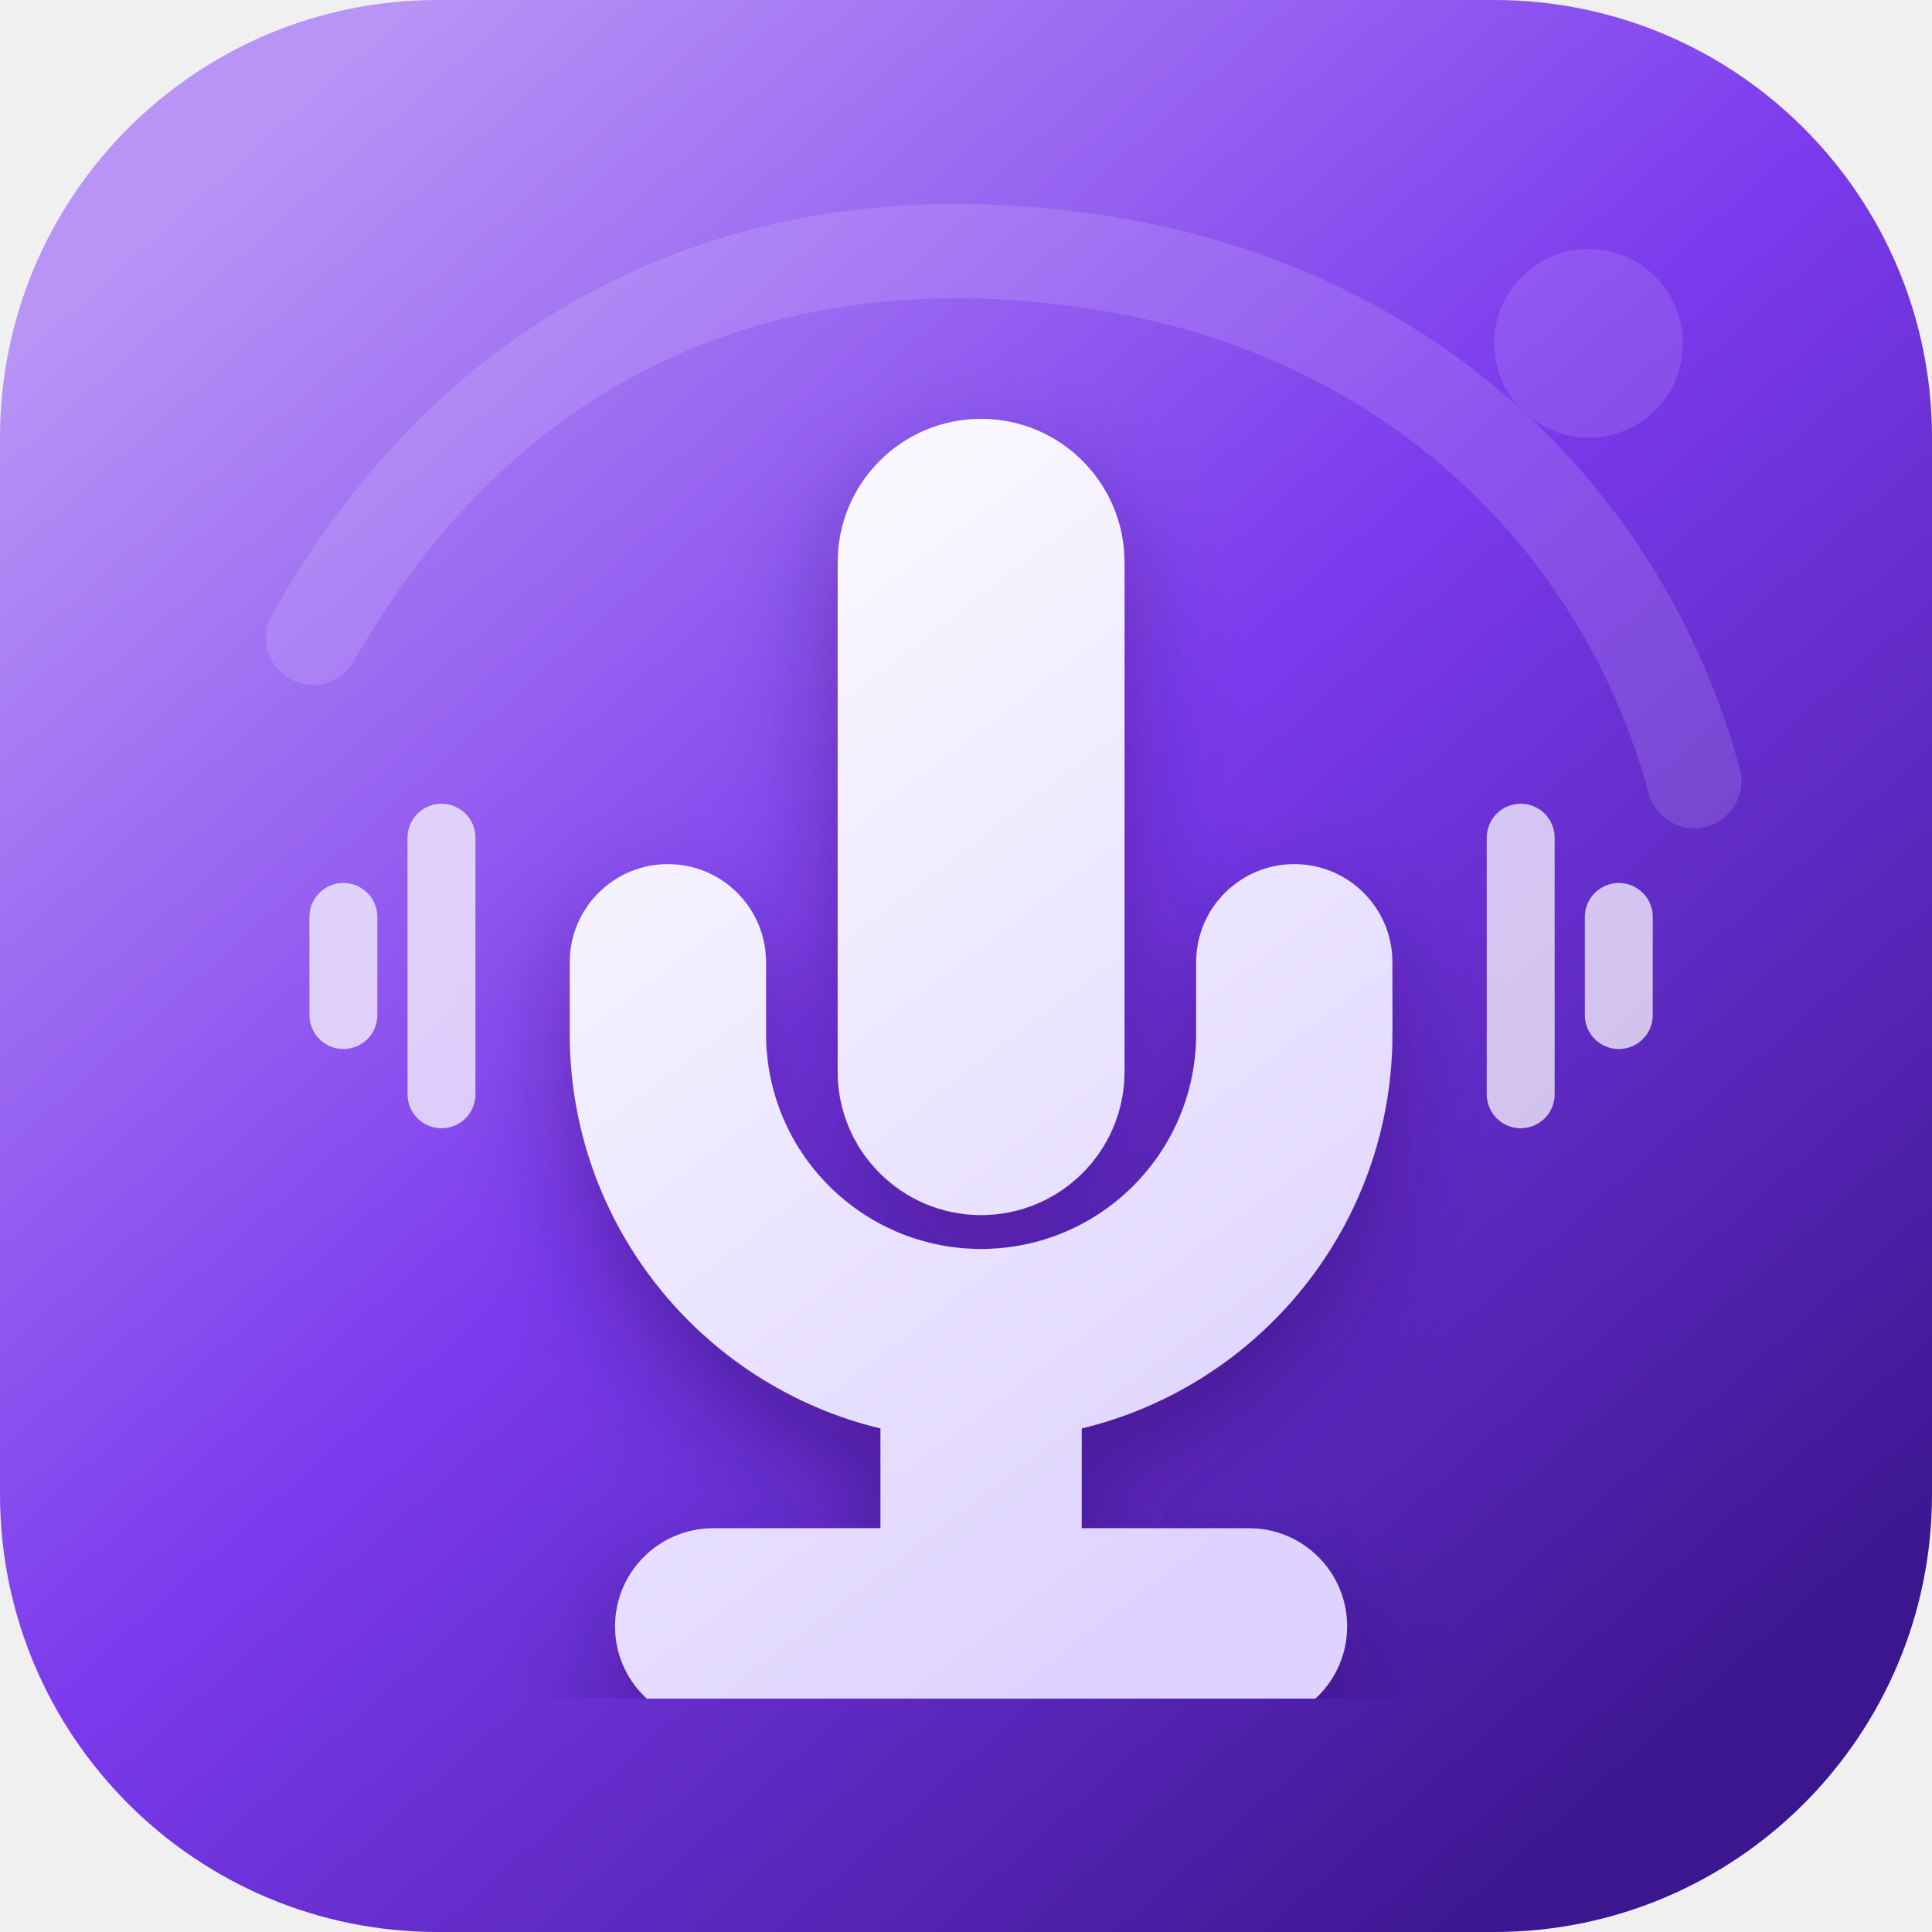
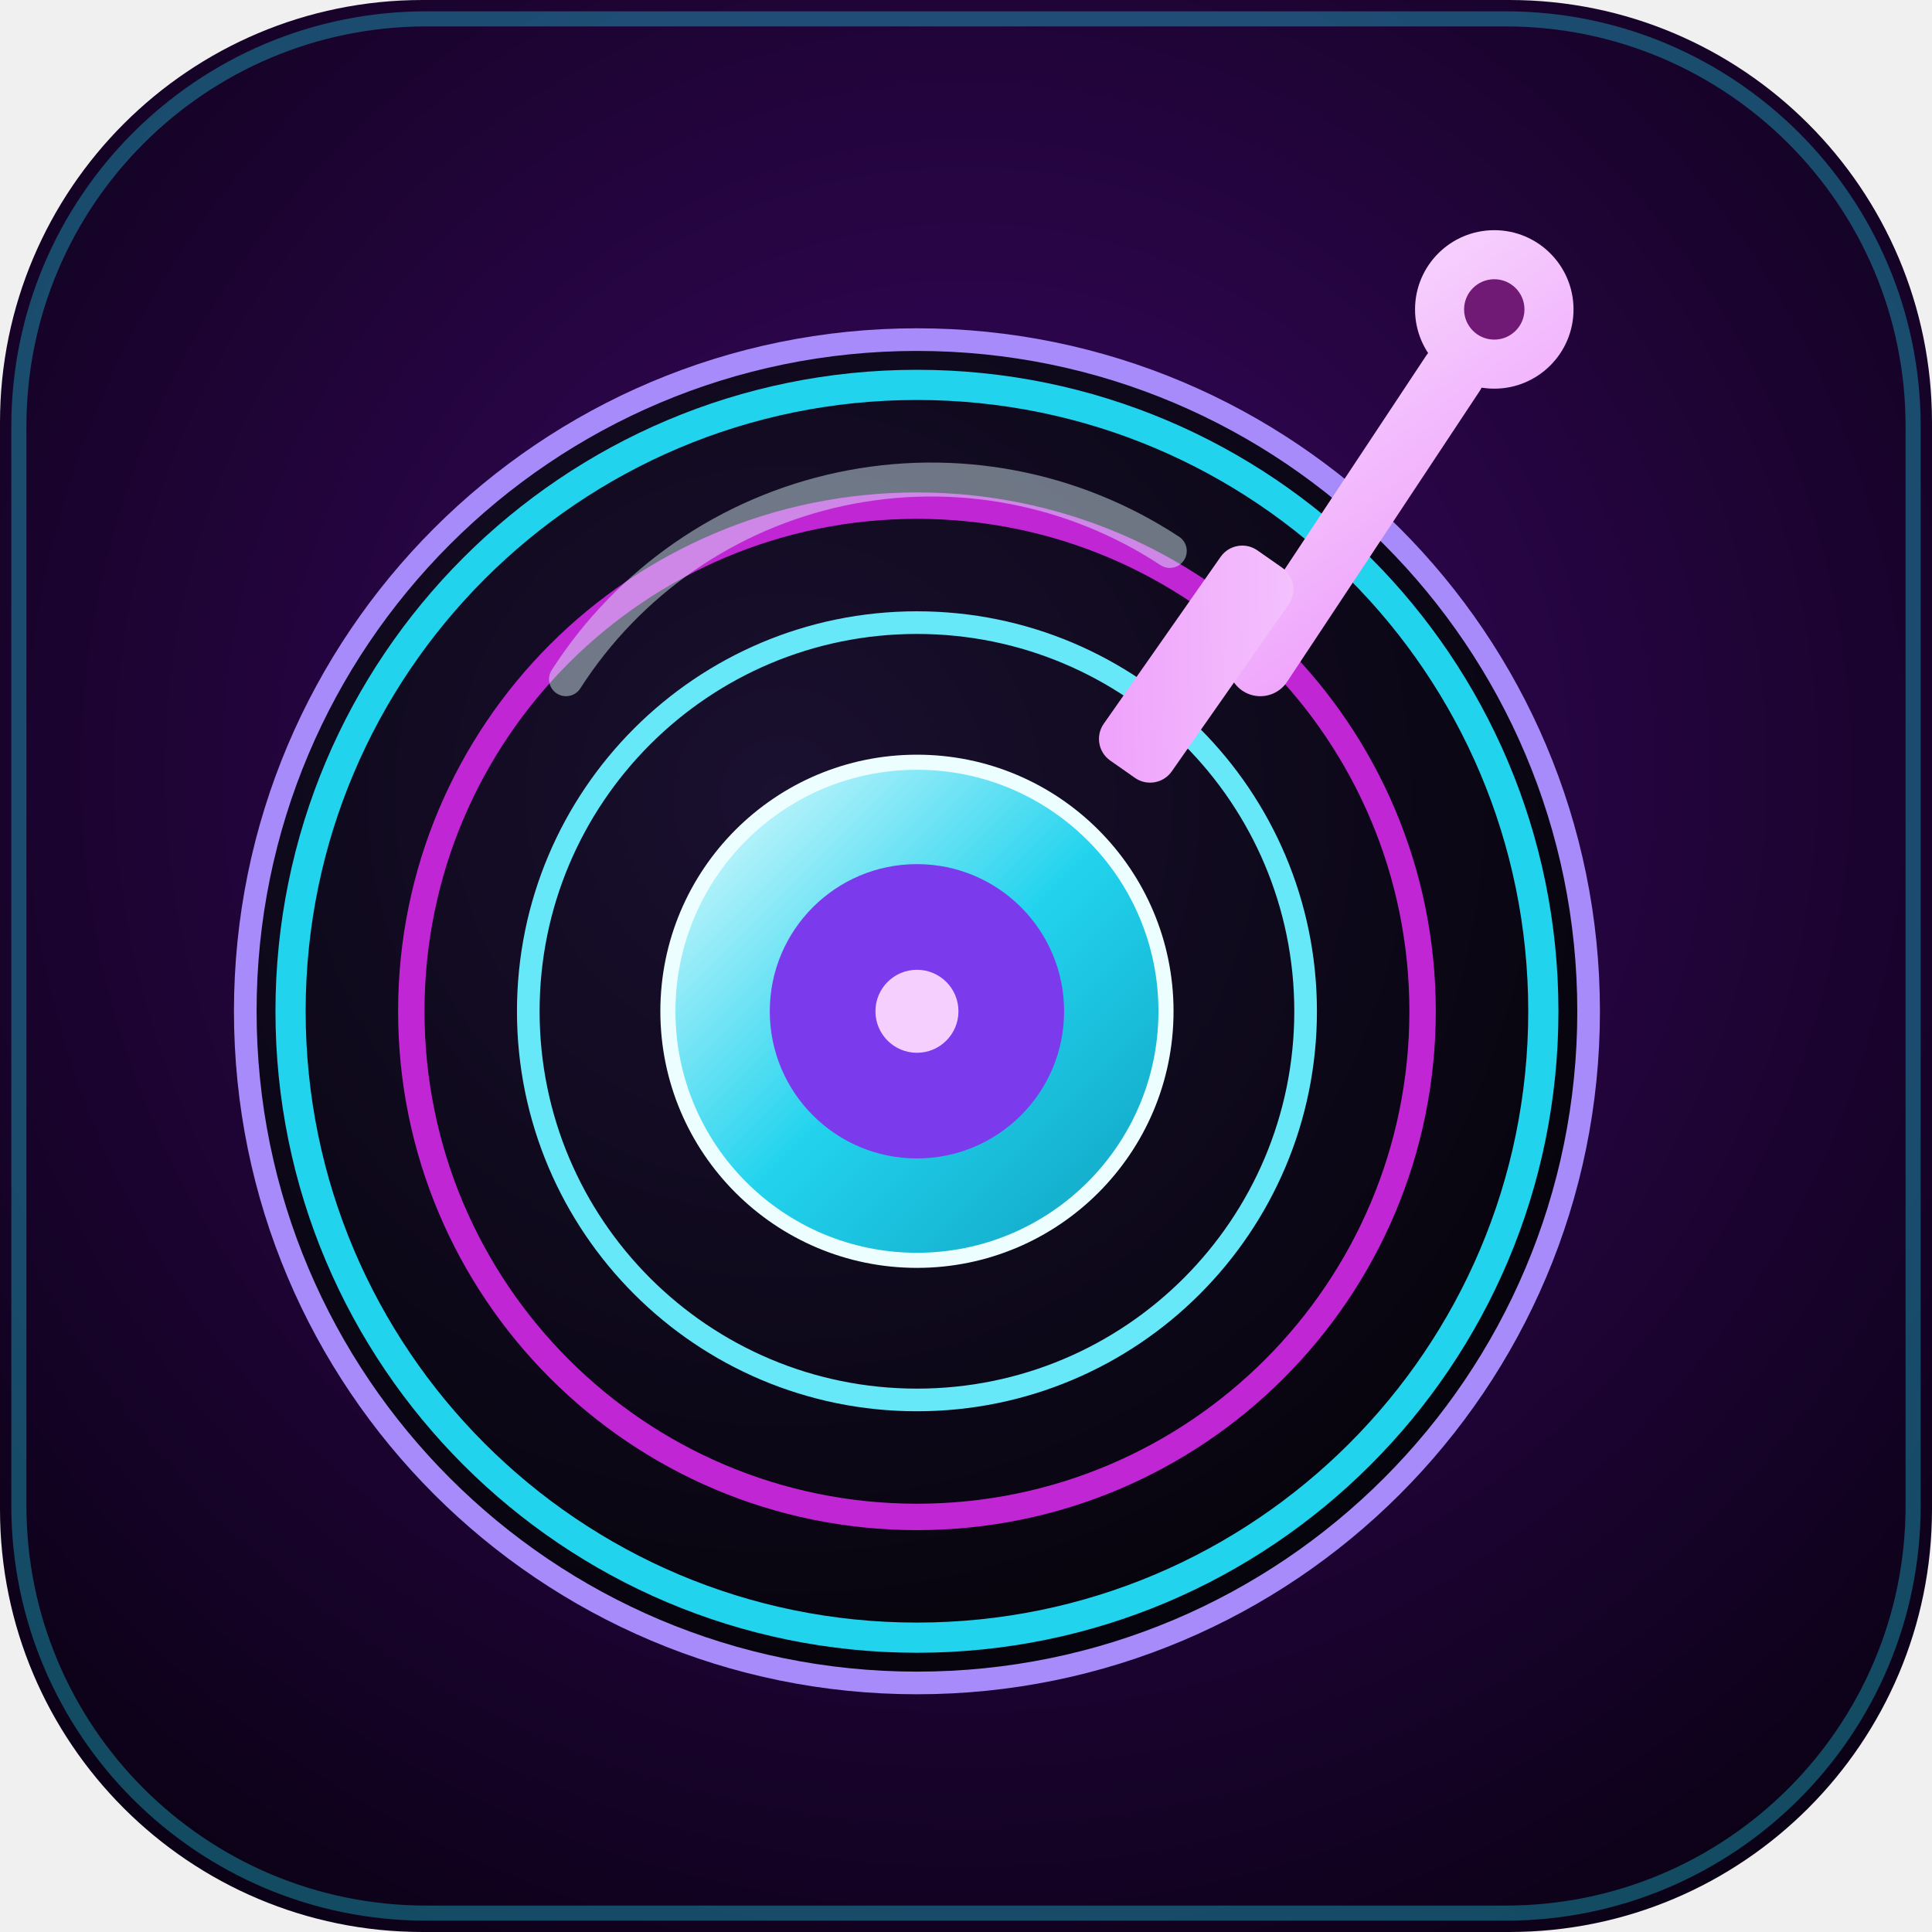
- <svg xmlns="http://www.w3.org/2000/svg" width="512" height="512" viewBox="0 0 512 512">
+ <svg xmlns="http://www.w3.org/2000/svg" width="512" height="512" viewBox="0 0 1024 1024">
  <defs>
-     <linearGradient id="background" x1="64" y1="40" x2="448" y2="472" gradientUnits="userSpaceOnUse">
-       <stop stop-color="#B794F6" />
-       <stop offset="0.48" stop-color="#7C3AED" />
-       <stop offset="1" stop-color="#3B168F" />
+     <clipPath id="frame">
+       <rect width="1024" height="1024" rx="224" />
+     </clipPath>
+     <radialGradient id="bg" cx="0.5" cy="0.4" r="0.75">
+       <stop stop-color="#3B0764" />
+       <stop offset="1" stop-color="#07010F" />
+     </radialGradient>
+     <radialGradient id="vinyl" cx="0.4" cy="0.34" r="0.72">
+       <stop stop-color="#1A1030" />
+       <stop offset="1" stop-color="#05030A" />
+     </radialGradient>
+     <linearGradient id="label" x1="360" y1="400" x2="660" y2="700" gradientUnits="userSpaceOnUse">
+       <stop stop-color="#ECFEFF" />
+       <stop offset="0.45" stop-color="#22D3EE" />
+       <stop offset="1" stop-color="#0891B2" />
    </linearGradient>
-     <linearGradient id="shine" x1="146" y1="122" x2="350" y2="390" gradientUnits="userSpaceOnUse">
-       <stop stop-color="#FFFFFF" />
-       <stop offset="1" stop-color="#DED3FF" />
+     <linearGradient id="arm" x1="640" y1="120" x2="860" y2="420" gradientUnits="userSpaceOnUse">
+       <stop stop-color="#FAE8FF" />
+       <stop offset="1" stop-color="#E879F9" />
    </linearGradient>
-     <filter id="shadow" x="80" y="70" width="352" height="380" filterUnits="userSpaceOnUse">
-       <feDropShadow dx="0" dy="14" stdDeviation="14" flood-color="#22085A" flood-opacity="0.42" />
-     </filter>
  </defs>
-   <rect width="512" height="512" rx="116" fill="url(#background)" />
-   <path d="M83 169C128 89 204 55 294 70C373 83 430 137 449 207" fill="none" stroke="#FFFFFF" stroke-opacity="0.13" stroke-width="25" stroke-linecap="round" />
-   <circle cx="421" cy="91" r="25" fill="#FFFFFF" fill-opacity="0.12" />
-   <g filter="url(#shadow)" fill="url(#shine)">
-     <rect x="222" y="111" width="76" height="211" rx="38" />
-     <path d="M151 255C151 240.641 162.641 229 177 229C191.359 229 203 240.641 203 255V274C203 305.48 228.52 331 260 331C291.48 331 317 305.48 317 274V255C317 240.641 328.641 229 343 229C357.359 229 369 240.641 369 255V274C369 324.699 333.884 367.182 286.66 378.543V405H331C345.359 405 357 416.641 357 431C357 445.359 345.359 457 331 457H189C174.641 457 163 445.359 163 431C163 416.641 174.641 405 189 405H233.34V378.543C186.116 367.182 151 324.699 151 274V255Z" />
+   <g clip-path="url(#frame)">
+     <rect width="1024" height="1024" fill="url(#bg)" />
+     <circle cx="486" cy="536" r="300" fill="#22D3EE" opacity="0.12" />
+     <circle cx="486" cy="536" r="356" fill="url(#vinyl)" />
+     <circle cx="486" cy="536" r="356" fill="none" stroke="#A78BFA" stroke-width="12" />
+     <circle cx="486" cy="536" r="332" fill="none" stroke="#22D3EE" stroke-width="16" />
+     <circle cx="486" cy="536" r="268" fill="none" stroke="#C026D3" stroke-width="14" />
+     <circle cx="486" cy="536" r="206" fill="none" stroke="#67E8F9" stroke-width="12" />
+     <path d="M300 360 A 230 230 0 0 1 620 292" fill="none" stroke="#E0FBFF" stroke-opacity="0.45" stroke-width="18" stroke-linecap="round" />
+     <circle cx="486" cy="536" r="132" fill="url(#label)" />
+     <circle cx="486" cy="536" r="132" fill="none" stroke="#ECFEFF" stroke-width="8" />
+     <circle cx="486" cy="536" r="78" fill="#7C3AED" />
+     <circle cx="486" cy="536" r="22" fill="#F5D0FE" />
+     <g>
+       <path d="M770 198 L668 352" fill="none" stroke="url(#arm)" stroke-width="34" stroke-linecap="round" />
+       <rect x="566" y="330" width="136" height="44" rx="14" fill="url(#arm)" transform="rotate(125 634 352)" />
+       <circle cx="792" cy="164" r="42" fill="url(#arm)" />
+       <circle cx="792" cy="164" r="16" fill="#701A75" />
+     </g>
+     <rect x="10" y="10" width="1004" height="1004" rx="216" fill="none" stroke="#22D3EE" stroke-opacity="0.35" stroke-width="8" />
  </g>
-   <path d="M117 222V290M91 243V269M403 222V290M429 243V269" stroke="#FFFFFF" stroke-opacity="0.72" stroke-width="18" stroke-linecap="round" />
</svg>
